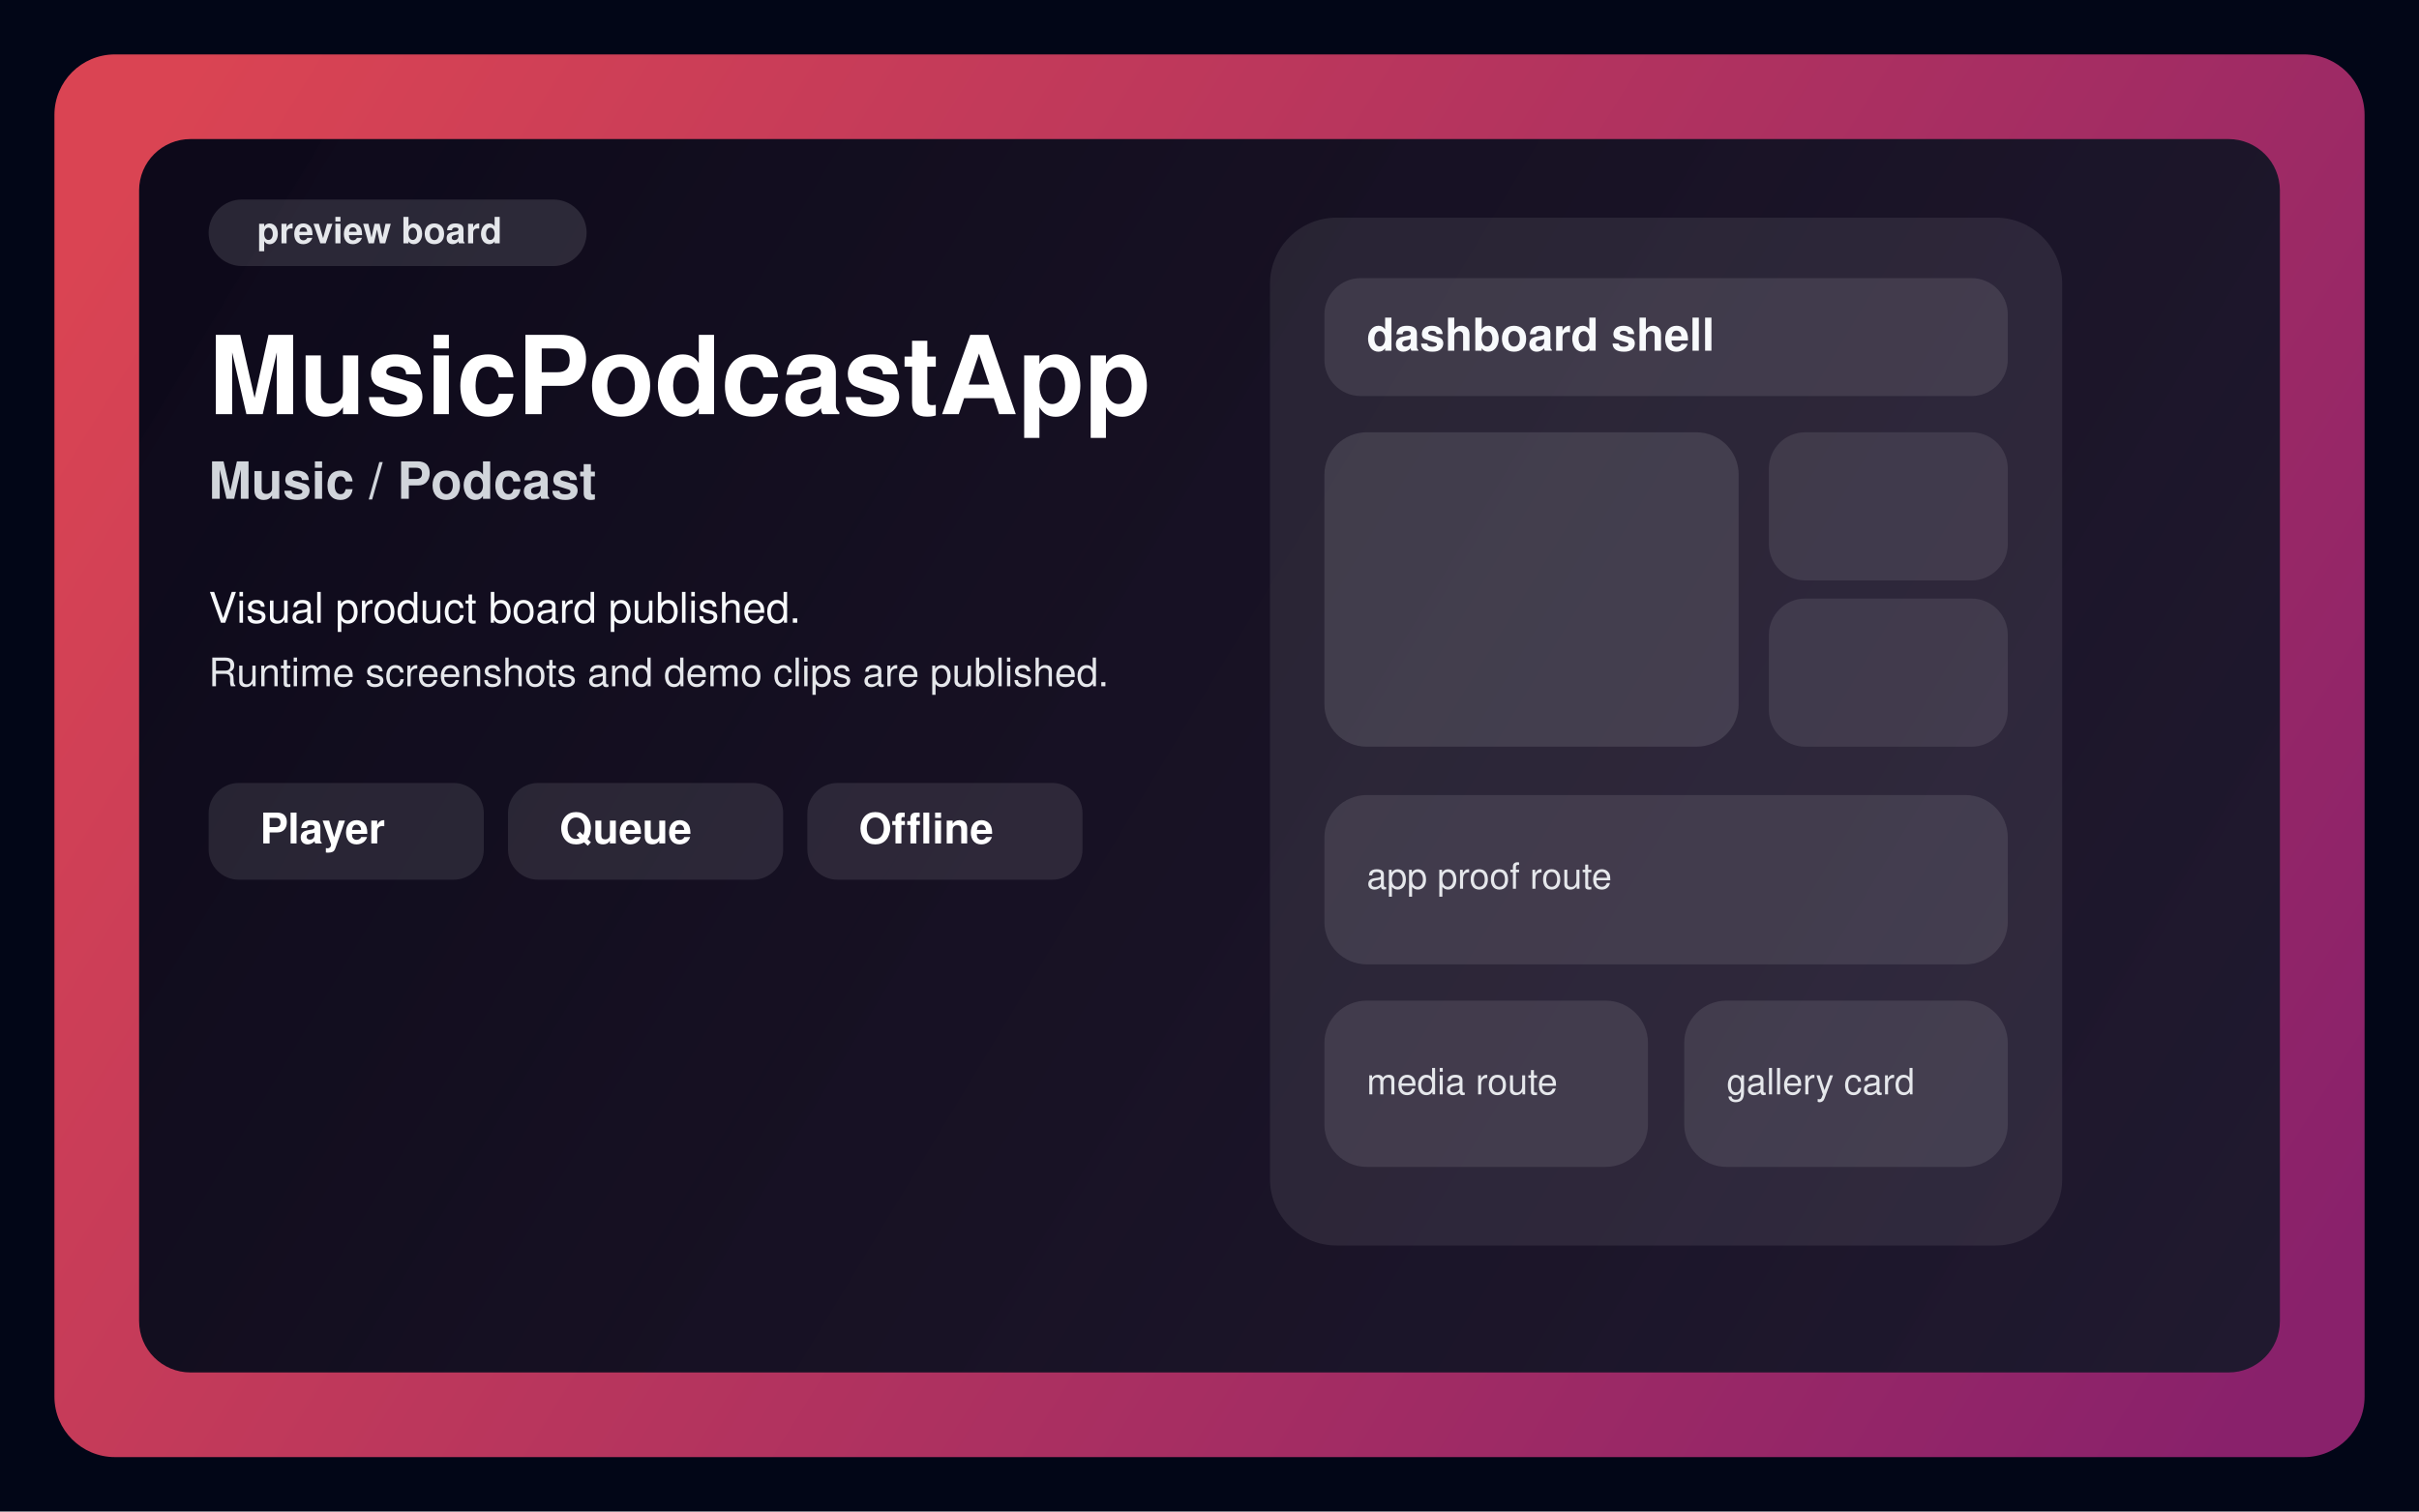
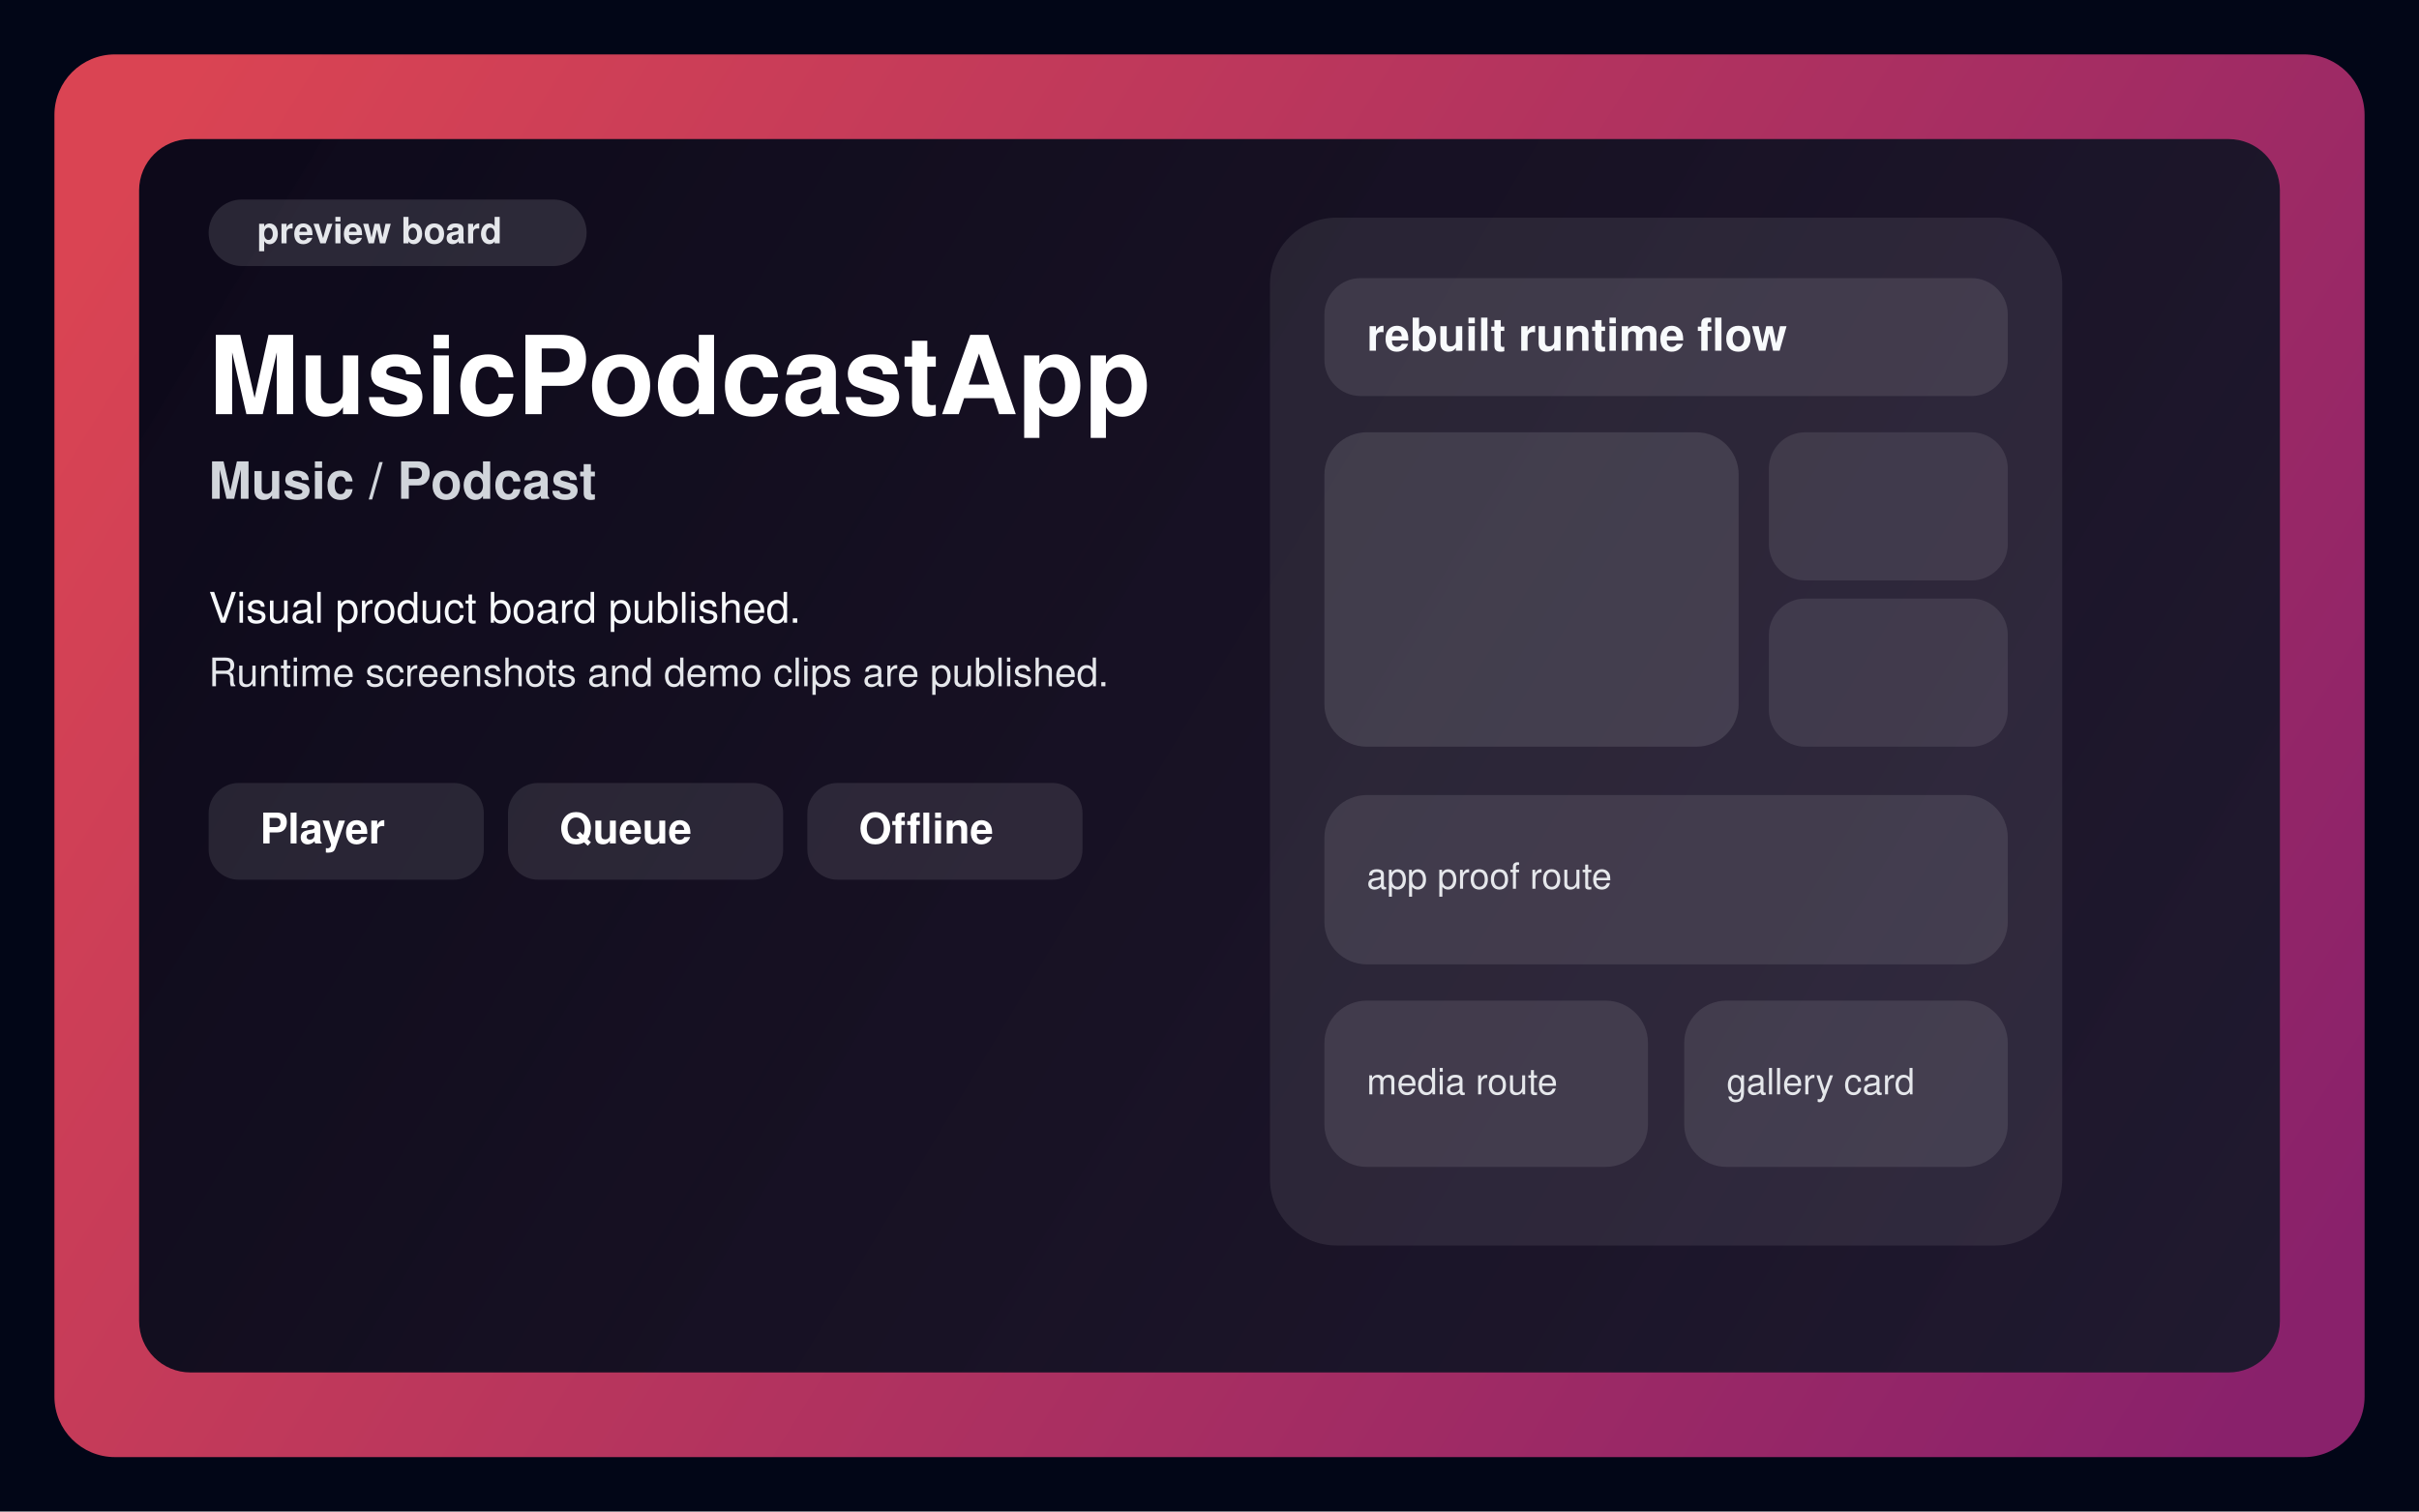
<svg xmlns="http://www.w3.org/2000/svg" width="1600" height="1000" viewBox="0 0 1600 1000" fill="none">
  <defs>
    <linearGradient id="bg" x1="110" y1="70" x2="1490" y2="930" gradientUnits="userSpaceOnUse">
      <stop stop-color="#DA4453" />
      <stop offset="1" stop-color="#89216B" />
    </linearGradient>
    <linearGradient id="panel" x1="130" y1="104" x2="1460" y2="908" gradientUnits="userSpaceOnUse">
      <stop stop-color="#020617" stop-opacity="0.95" />
      <stop offset="1" stop-color="#111827" stop-opacity="0.88" />
    </linearGradient>
  </defs>
  <rect width="1600" height="1000" fill="#020617" />
  <rect x="36" y="36" width="1528" height="928" rx="40" fill="url(#bg)" />
  <rect x="92" y="92" width="1416" height="816" rx="34" fill="url(#panel)" />
  <rect x="138" y="132" width="250" height="44" rx="22" fill="white" fill-opacity="0.12" />
  <text x="170" y="161" fill="#E5E7EB" font-size="24" font-family="SF Pro Display, Helvetica, Arial, sans-serif" font-weight="700">preview board</text>
  <text x="138" y="274" fill="white" font-size="72" font-family="SF Pro Display, Helvetica, Arial, sans-serif" font-weight="800">MusicPodcastApp</text>
  <text x="138" y="330" fill="#D1D5DB" font-size="34" font-family="SF Pro Display, Helvetica, Arial, sans-serif" font-weight="600">Music / Podcast</text>
  <text x="138" y="412" fill="#F8FAFC" font-size="28" font-family="SF Pro Display, Helvetica, Arial, sans-serif">Visual product board published.</text>
  <text x="138" y="454" fill="#E5E7EB" font-size="26" font-family="SF Pro Display, Helvetica, Arial, sans-serif">Runtime screenshots and demo clips are published.</text>
  <rect x="138" y="518" width="182" height="64" rx="20" fill="white" fill-opacity="0.10" />
  <text x="172" y="558" fill="white" font-size="28" font-family="SF Pro Display, Helvetica, Arial, sans-serif" font-weight="700">Player</text>
  <rect x="336" y="518" width="182" height="64" rx="20" fill="white" fill-opacity="0.10" />
  <text x="370" y="558" fill="white" font-size="28" font-family="SF Pro Display, Helvetica, Arial, sans-serif" font-weight="700">Queue</text>
  <rect x="534" y="518" width="182" height="64" rx="20" fill="white" fill-opacity="0.10" />
  <text x="568" y="558" fill="white" font-size="28" font-family="SF Pro Display, Helvetica, Arial, sans-serif" font-weight="700">Offline</text>
  <rect x="840" y="144" width="524" height="680" rx="44" fill="white" fill-opacity="0.08" />
  <rect x="876" y="184" width="452" height="78" rx="24" fill="white" fill-opacity="0.10" />
  <rect x="876" y="286" width="274" height="208" rx="28" fill="white" fill-opacity="0.11" />
  <rect x="1170" y="286" width="158" height="98" rx="24" fill="white" fill-opacity="0.09" />
  <rect x="1170" y="396" width="158" height="98" rx="24" fill="white" fill-opacity="0.09" />
  <rect x="876" y="526" width="452" height="112" rx="28" fill="white" fill-opacity="0.10" />
  <rect x="876" y="662" width="214" height="110" rx="28" fill="white" fill-opacity="0.10" />
  <rect x="1114" y="662" width="214" height="110" rx="28" fill="white" fill-opacity="0.10" />
-   <text x="904" y="232" fill="#F8FAFC" font-size="30" font-family="SF Pro Display, Helvetica, Arial, sans-serif" font-weight="700">dashboard shell</text>
+   <text x="904" y="232" fill="#F8FAFC" font-size="30" font-family="SF Pro Display, Helvetica, Arial, sans-serif" font-weight="700">rebuilt runtime flow</text>
  <text x="904" y="588" fill="#E5E7EB" font-size="24" font-family="SF Pro Display, Helvetica, Arial, sans-serif">app proof route</text>
  <text x="904" y="724" fill="#E5E7EB" font-size="24" font-family="SF Pro Display, Helvetica, Arial, sans-serif">media route</text>
  <text x="1142" y="724" fill="#E5E7EB" font-size="24" font-family="SF Pro Display, Helvetica, Arial, sans-serif">gallery card</text>
</svg>
